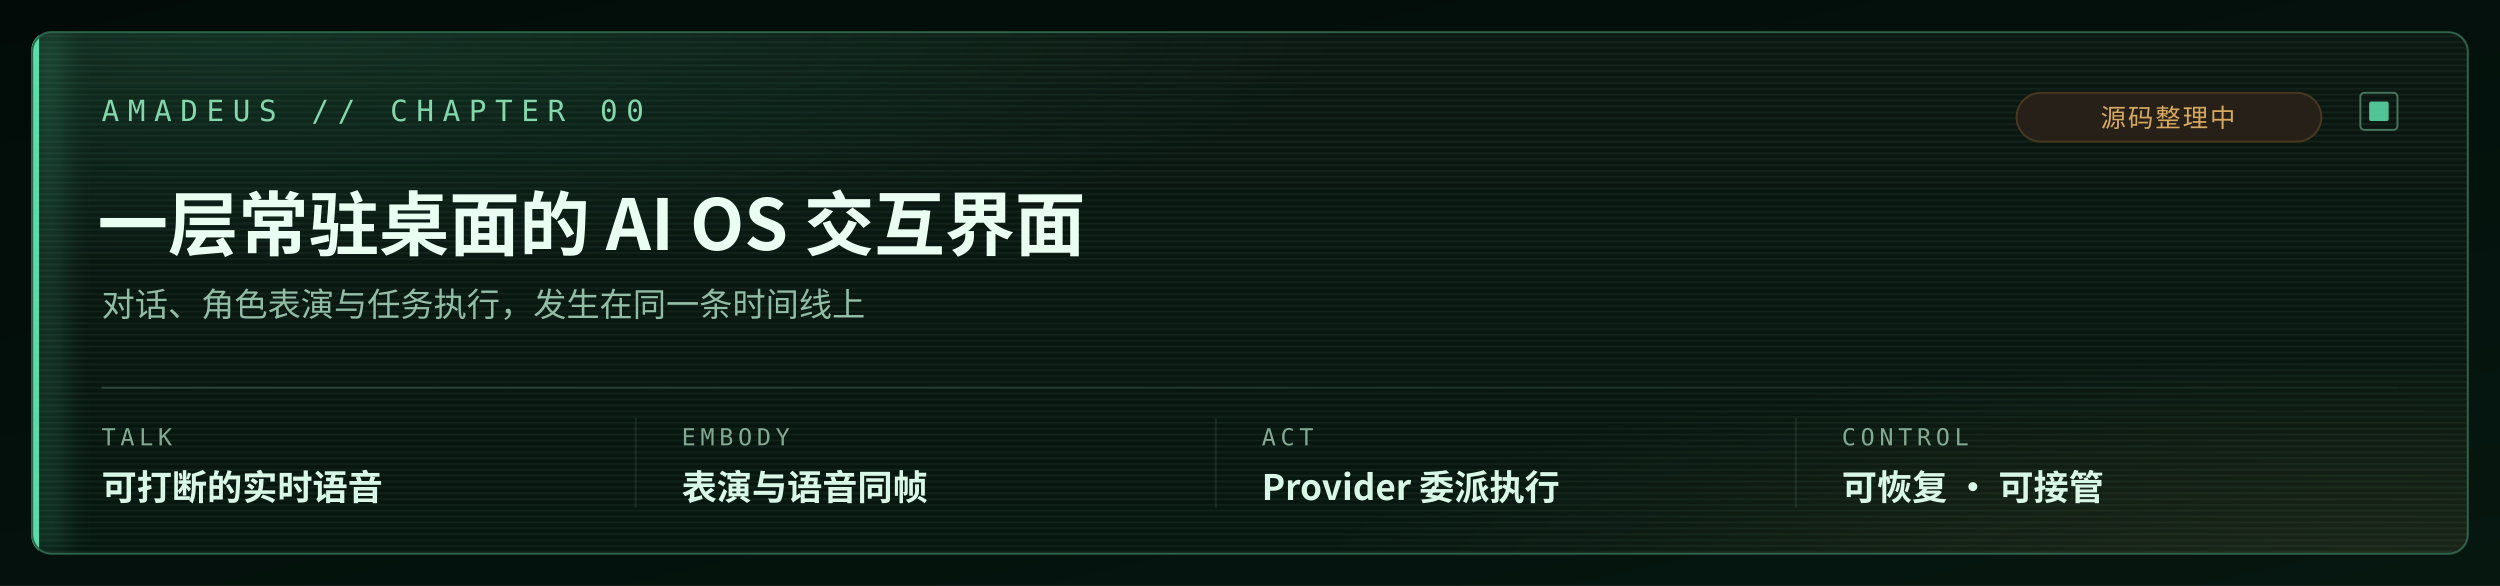
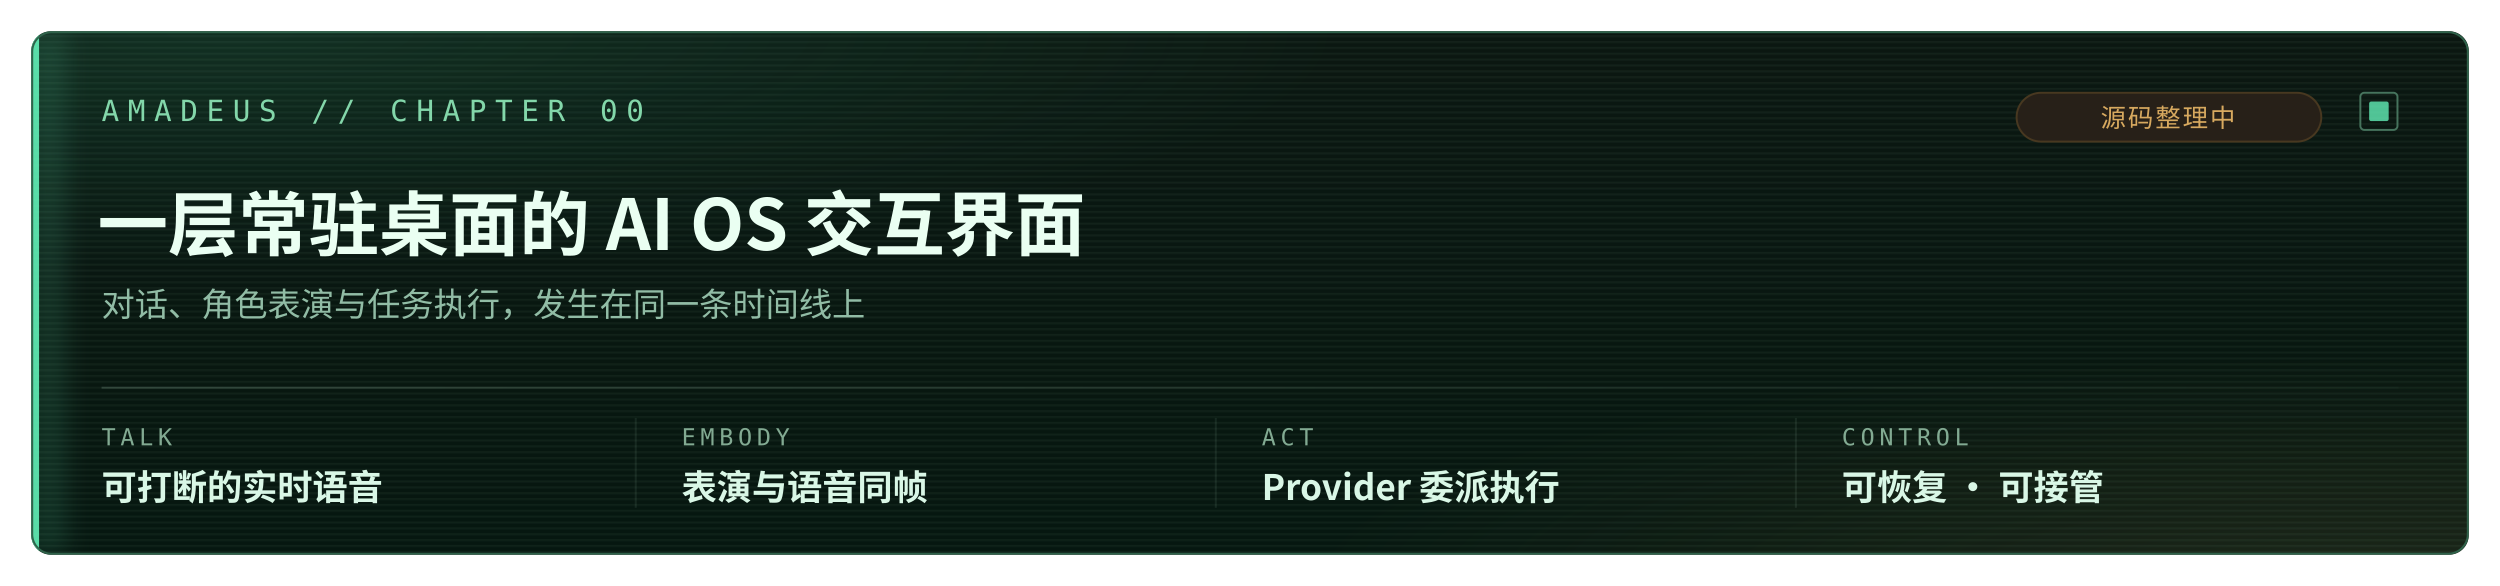
<svg xmlns="http://www.w3.org/2000/svg" viewBox="0 0 1280 300" width="1280" height="300" role="img" aria-label="Amadeus — 一层常驻桌面的 AI OS 交互界面">
  <defs>
-     <linearGradient id="c_bg" x1="0" y1="0" x2="1" y2="1">
-       <stop offset="0" stop-color="#020b08" />
-       <stop offset="1" stop-color="#061710" />
-     </linearGradient>
    <linearGradient id="c_panel" x1="0" y1="0" x2="0" y2="1">
      <stop offset="0" stop-color="#0b1711" />
      <stop offset="1" stop-color="#061710" />
    </linearGradient>
    <linearGradient id="c_hair" x1="0" y1="0" x2="1" y2="0">
      <stop offset="0" stop-color="#a8cdb8" stop-opacity=".22" />
      <stop offset="1" stop-color="#a8cdb8" stop-opacity=".03" />
    </linearGradient>
    <radialGradient id="c_wash" cx="8%" cy="0%" r="46%">
      <stop offset="0" stop-color="#39c98d" stop-opacity=".14" />
      <stop offset="1" stop-color="#39c98d" stop-opacity="0" />
    </radialGradient>
    <radialGradient id="c_tung" cx="96%" cy="106%" r="44%">
      <stop offset="0" stop-color="#d7a95f" stop-opacity=".11" />
      <stop offset="1" stop-color="#d7a95f" stop-opacity="0" />
    </radialGradient>
    <pattern id="c_scan" width="3" height="3" patternUnits="userSpaceOnUse">
      <rect width="3" height="1" fill="#b6f9d5" opacity=".05" />
    </pattern>
    <filter id="c_soft" x="-80%" y="-80%" width="260%" height="260%">
      <feGaussianBlur stdDeviation="6" />
    </filter>
    <clipPath id="c_frame">
      <rect x="16" y="16" width="1248" height="268" rx="10" />
    </clipPath>
    <style>
      .mono{font-family:ui-monospace,SFMono-Regular,"SF Mono",Menlo,Consolas,"DejaVu Sans Mono",monospace}
      .cjk{font-family:"PingFang SC","Microsoft YaHei","Hiragino Sans GB","Noto Sans CJK SC",sans-serif}
      .rec{animation:rec 2.2s ease-in-out infinite}
      @keyframes rec{0%,100%{opacity:1}50%{opacity:.25}}
      @media (prefers-reduced-motion:reduce){.rec{animation:none}}
    </style>
  </defs>
-   <rect width="1280" height="300" fill="url(#c_bg)" />
  <g clip-path="url(#c_frame)">
    <rect x="16" y="16" width="1248" height="268" fill="url(#c_panel)" />
    <rect x="16" y="16" width="1248" height="268" fill="url(#c_wash)" />
    <rect x="16" y="16" width="1248" height="268" fill="url(#c_tung)" />
    <rect x="16" y="16" width="1248" height="268" fill="url(#c_scan)" />
    <rect x="16" y="16" width="4" height="268" fill="#61eeb6" opacity=".9" />
    <rect x="16" y="16" width="18" height="268" fill="#61eeb6" opacity=".13" filter="url(#c_soft)" />
    <text class="mono" x="52" y="62" font-size="15" letter-spacing="4.4" fill="#83d7aa">AMADEUS // CHAPTER 00</text>
    <g stroke="#46745d" fill="none">
      <rect x="1208.5" y="47.5" width="19" height="19" rx="2" />
    </g>
    <rect class="rec" x="1213" y="52" width="10" height="10" rx="1" fill="#61eeb6" opacity=".8" />
    <g>
      <rect x="1032.5" y="47.5" width="156" height="25" rx="12.5" fill="#272018" stroke="#483820" />
      <text class="cjk" x="1110" y="65" font-size="13" letter-spacing="1" fill="#d7a95f" text-anchor="middle">源码整理中</text>
    </g>
    <text class="cjk" x="50" y="128" font-size="36" font-weight="600" fill="#eafff2">一层常驻桌面的 AI OS 交互界面</text>
    <text class="cjk" x="52" y="162" font-size="17" fill="#91bca5">对话、角色表演与任务执行，发生在同一条时间线上</text>
    <rect x="52" y="198" width="1176" height="1" fill="url(#c_hair)" />
    <g fill="#a8cdb8" opacity=".1">
      <rect x="325" y="214" width="1" height="46" />
      <rect x="622" y="214" width="1" height="46" />
      <rect x="919" y="214" width="1" height="46" />
    </g>
    <g class="mono" font-size="12" letter-spacing="2.4" fill="#82aa92">
      <text x="52" y="228">TALK</text>
      <text x="349" y="228">EMBODY</text>
      <text x="646" y="228">ACT</text>
      <text x="943" y="228">CONTROL</text>
    </g>
    <g class="cjk" font-size="18" font-weight="600" fill="#d9f7e6">
      <text x="52" y="256">可打断的实时语音</text>
      <text x="349" y="256">表演与语音同帧</text>
      <text x="646" y="256">Provider 委派执行</text>
      <text x="943" y="256">可恢复 · 可接管</text>
    </g>
  </g>
  <rect x="16.5" y="16.5" width="1247" height="267" rx="10" fill="none" stroke="#2f624a" />
</svg>
